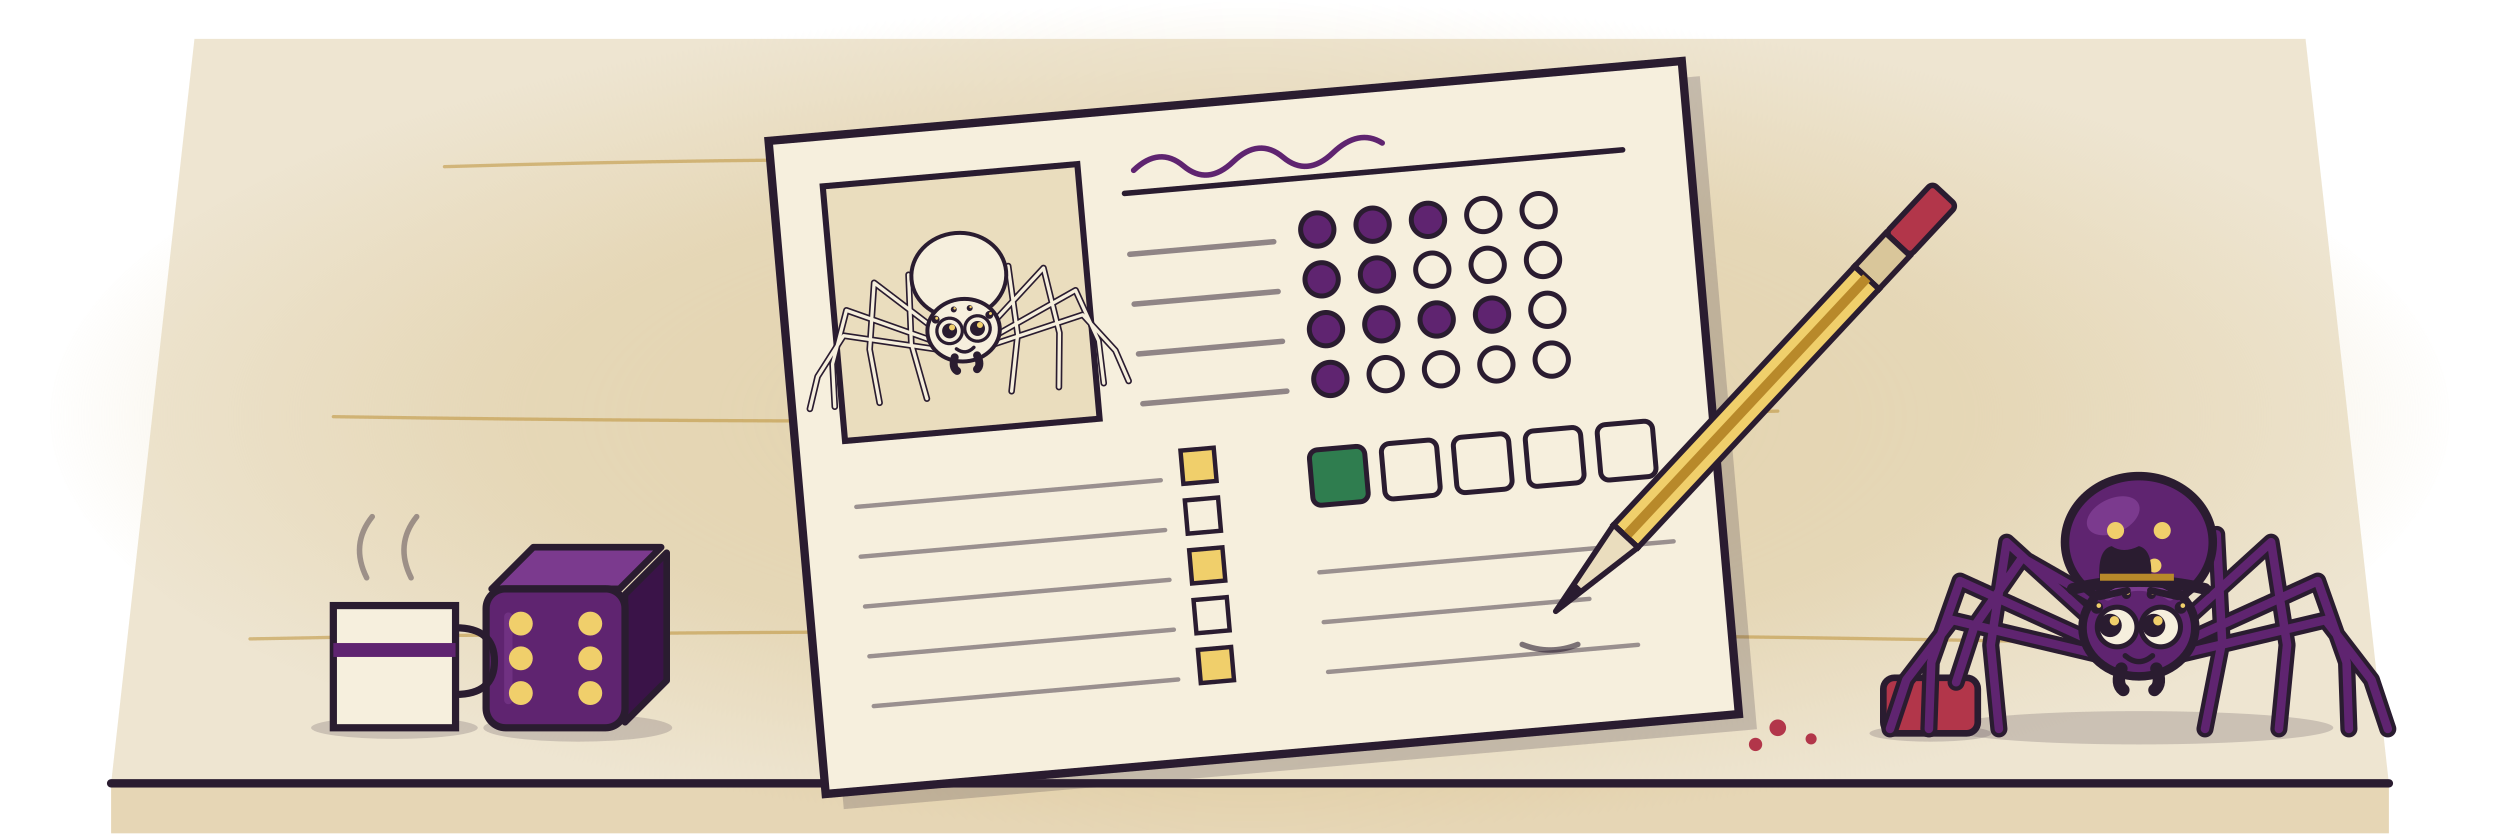
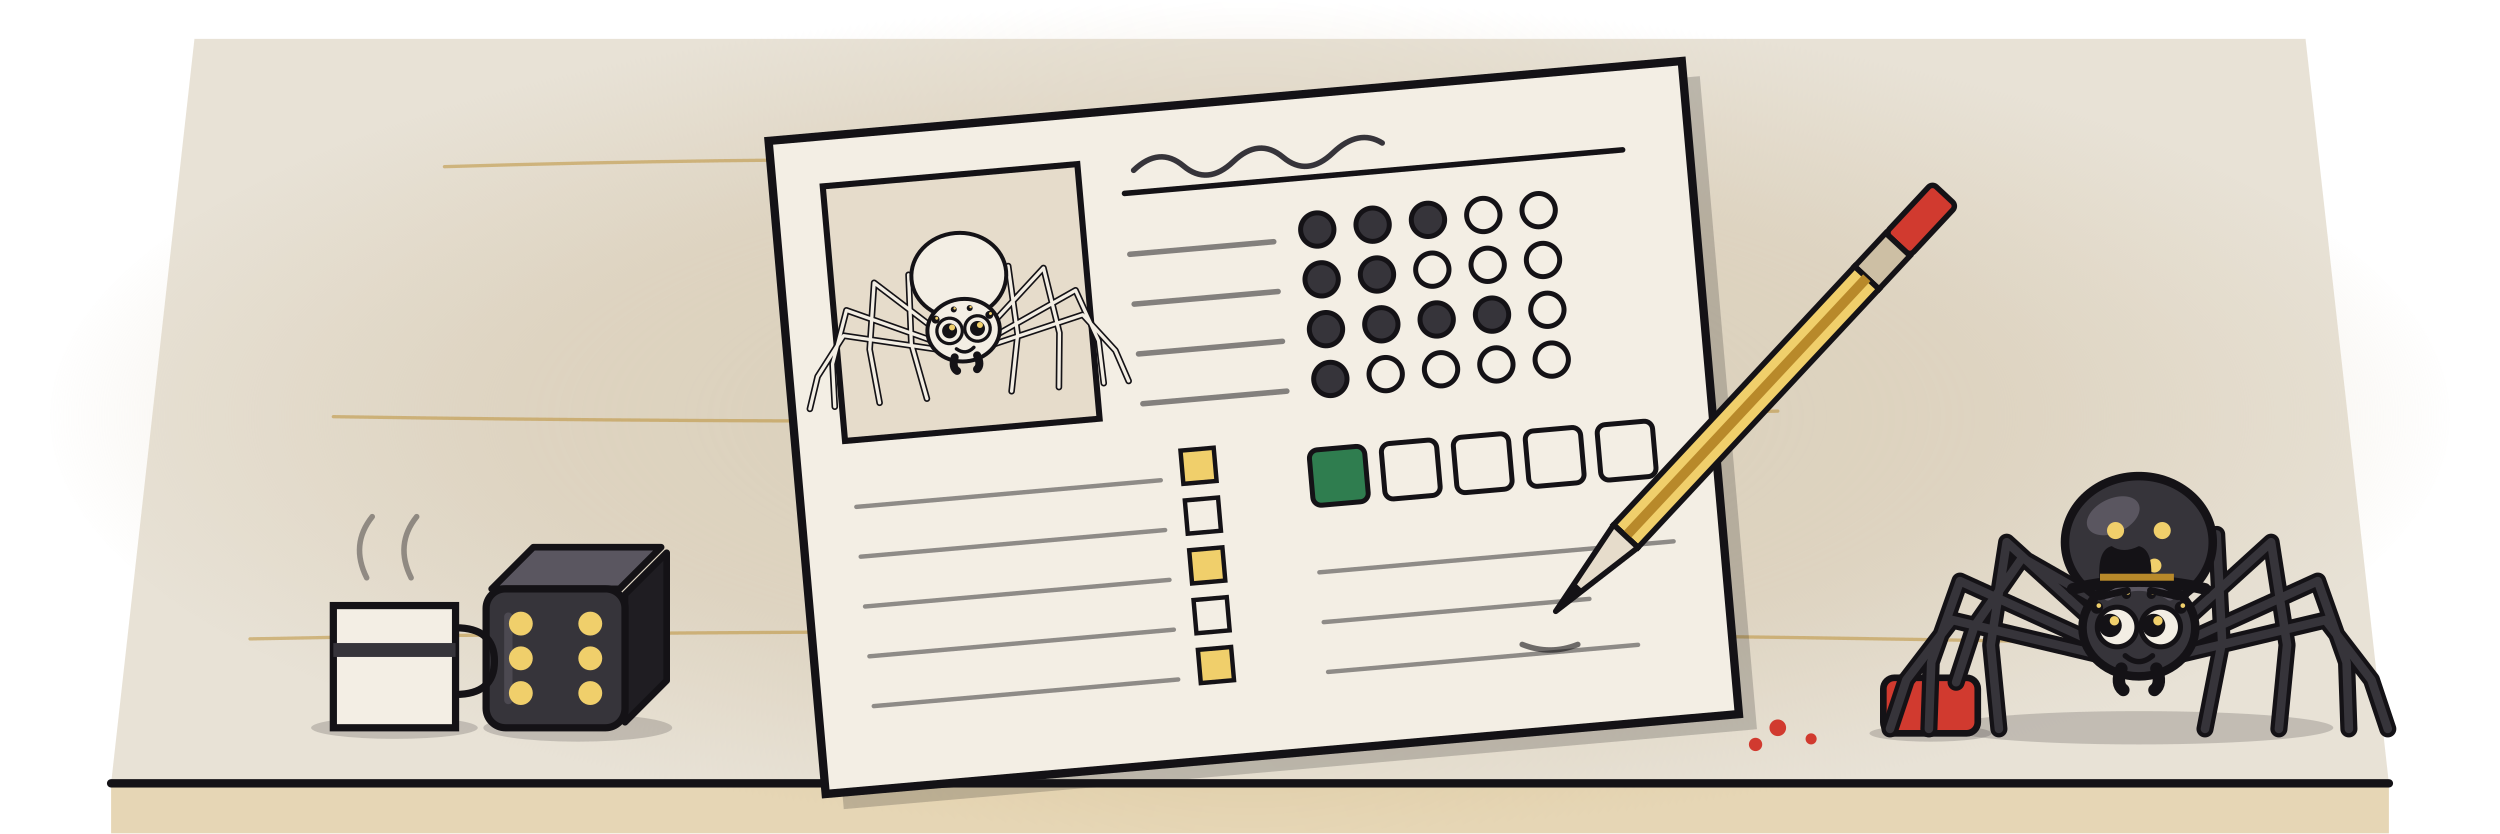
<svg xmlns="http://www.w3.org/2000/svg" viewBox="0 0 900 300" role="img" aria-label="A spider's character sheet on a desk, with a pencil">
  <defs>
    <radialGradient id="cb-glow" cx="50%" cy="50%" r="50%">
-       <stop offset="0" stop-color="#eaddbe" />
-       <stop offset=".6" stop-color="#eaddbe" stop-opacity=".75" />
-       <stop offset="1" stop-color="#eaddbe" stop-opacity="0" />
+       <stop offset="0" stop-color="#e6dccb" />
+       <stop offset=".6" stop-color="#e6dccb" stop-opacity=".75" />
+       <stop offset="1" stop-color="#e6dccb" stop-opacity="0" />
    </radialGradient>
  </defs>
  <ellipse cx="450" cy="150" rx="432" ry="150" fill="url(#cb-glow)" />
-   <path d="M70 14H830L860 282H40z" fill="#d9c69a" opacity=".45" />
+   <path d="M70 14H830L860 282H40z" fill="#cdbfa4" opacity=".45" />
  <path d="M160 60q200 -6 380 2M120 150q260 4 520 -2M90 230q300 -6 700 2" stroke="#b8892a" stroke-width="1.2" fill="none" stroke-linecap="round" stroke-linejoin="round" opacity=".5" />
  <path d="M40 282H860V300H40z" fill="#b8892a" opacity=".35" />
-   <path d="M40 282H860" stroke="#2a1c30" stroke-width="3" fill="none" stroke-linecap="round" stroke-linejoin="round" />
+   <path d="M40 282H860" stroke="#141216" stroke-width="3" fill="none" stroke-linecap="round" stroke-linejoin="round" />
  <g transform="rotate(-5 450 150)">
-     <rect x="286" y="36" width="330" height="236" fill="#2a1c30" opacity=".2" transform="translate(6 6)" />
-     <rect x="286" y="36" width="330" height="236" fill="#f6efdd" stroke="#2a1c30" stroke-width="3" />
-     <rect x="304" y="54" width="92" height="92" fill="#eaddbe" stroke="#2a1c30" stroke-width="2.2" />
+     <rect x="286" y="36" width="330" height="236" fill="#141216" opacity=".2" transform="translate(6 6)" />
+     <rect x="286" y="36" width="330" height="236" fill="#f3eee4" stroke="#141216" stroke-width="3" />
+     <rect x="304" y="54" width="92" height="92" fill="#e6dccb" stroke="#141216" stroke-width="2.2" />
    <g transform="translate(350 110) scale(0.9 0.9)">
-       <path d="M9 -6L20 -24L21.4 3.5L17 26M12 -2L34 -22L38.1 4.4L36 26M13 3L46 -12L53.4 8.9L54 26M10 7L48 -2L59.8 13.4L64 26M-9 -6L-20 -24L-21.3 3.5L-17 26M-12 -2L-34 -22L-38.1 4.4L-36 26M-13 3L-46 -12L-53.4 8.9L-54 26M-10 7L-48 -2L-59.8 13.4L-64 26" stroke="#2a1c30" stroke-width="2.64" fill="none" stroke-linecap="round" stroke-linejoin="round" />
-       <path d="M9 -6L20 -24L21.4 3.5L17 26M12 -2L34 -22L38.1 4.4L36 26M13 3L46 -12L53.4 8.9L54 26M10 7L48 -2L59.8 13.4L64 26M-9 -6L-20 -24L-21.3 3.5L-17 26M-12 -2L-34 -22L-38.1 4.4L-36 26M-13 3L-46 -12L-53.4 8.9L-54 26M-10 7L-48 -2L-59.8 13.4L-64 26" stroke="#f6efdd" stroke-width="1.32" fill="none" stroke-linecap="round" stroke-linejoin="round" />
-       <ellipse cx="0" cy="-22" rx="19" ry="17" fill="#f6efdd" stroke="#2a1c30" stroke-width="1.6" />
-       <ellipse cx="-6.6" cy="-28.8" rx="7.2" ry="4.4" fill="#f6efdd" transform="rotate(-25 -6.6 -28.8)" />
-       <ellipse cx="0" cy="0" rx="14.5" ry="12.5" fill="#f6efdd" stroke="#2a1c30" stroke-width="1.6" />
-       <path d="M-8 -8q8 -5 16 0" stroke="#f6efdd" stroke-width="2" fill="none" stroke-linecap="round" />
-       <path d="M-4.5 10.5q-1.5 4 0.5 5.5M4.5 10.5q1.5 4 -0.5 5.5" stroke="#2a1c30" stroke-width="3.2" fill="none" stroke-linecap="round" />
-       <circle cx="-10.8" cy="-5.2" r="1.6" fill="#2a1c30" />
+       <path d="M9 -6L20 -24L21.4 3.5L17 26M12 -2L34 -22L38.1 4.4L36 26M13 3L46 -12L53.4 8.9L54 26M10 7L48 -2L59.8 13.4L64 26M-9 -6L-20 -24L-21.3 3.5L-17 26M-12 -2L-34 -22L-38.1 4.4L-36 26M-13 3L-46 -12L-53.4 8.9L-54 26M-10 7L-48 -2L-59.8 13.4L-64 26" stroke="#141216" stroke-width="2.64" fill="none" stroke-linecap="round" stroke-linejoin="round" />
+       <path d="M9 -6L20 -24L21.4 3.5L17 26M12 -2L34 -22L38.1 4.4L36 26M13 3L46 -12L53.4 8.9L54 26M10 7L48 -2L59.8 13.4L64 26M-9 -6L-20 -24L-21.3 3.5L-17 26M-12 -2L-34 -22L-38.1 4.4L-36 26M-13 3L-46 -12L-53.4 8.9L-54 26M-10 7L-48 -2L-59.8 13.4L-64 26" stroke="#f3eee4" stroke-width="1.32" fill="none" stroke-linecap="round" stroke-linejoin="round" />
+       <ellipse cx="0" cy="-22" rx="19" ry="17" fill="#f3eee4" stroke="#141216" stroke-width="1.6" />
+       <ellipse cx="-6.6" cy="-28.8" rx="7.2" ry="4.4" fill="#f3eee4" transform="rotate(-25 -6.6 -28.8)" />
+       <ellipse cx="0" cy="0" rx="14.5" ry="12.5" fill="#f3eee4" stroke="#141216" stroke-width="1.6" />
+       <path d="M-8 -8q8 -5 16 0" stroke="#f3eee4" stroke-width="2" fill="none" stroke-linecap="round" />
+       <path d="M-4.5 10.5q-1.5 4 0.5 5.5M4.5 10.5q1.5 4 -0.5 5.5" stroke="#141216" stroke-width="3.2" fill="none" stroke-linecap="round" />
+       <circle cx="-10.8" cy="-5.2" r="1.6" fill="#141216" />
      <circle cx="-10.3" cy="-5.7" r="0.6" fill="#f0cf6b" />
-       <circle cx="10.8" cy="-5.2" r="1.6" fill="#2a1c30" />
+       <circle cx="10.8" cy="-5.2" r="1.6" fill="#141216" />
      <circle cx="11.3" cy="-5.7" r="0.6" fill="#f0cf6b" />
-       <circle cx="-3.2" cy="-8.6" r="1.2" fill="#2a1c30" />
+       <circle cx="-3.2" cy="-8.6" r="1.2" fill="#141216" />
      <circle cx="-2.8" cy="-9" r="0.5" fill="#f0cf6b" />
-       <circle cx="3.2" cy="-8.6" r="1.2" fill="#2a1c30" />
+       <circle cx="3.2" cy="-8.6" r="1.2" fill="#141216" />
      <circle cx="3.6" cy="-9" r="0.5" fill="#f0cf6b" />
-       <circle cx="-5.6" cy="-0.2" r="5.1" fill="#f6efdd" stroke="#2a1c30" stroke-width="1.3" />
-       <circle cx="-5.6" cy="-0.2" r="3" fill="#2a1c30" />
+       <circle cx="-5.6" cy="-0.2" r="5.1" fill="#f3eee4" stroke="#141216" stroke-width="1.3" />
+       <circle cx="-5.6" cy="-0.2" r="3" fill="#141216" />
      <circle cx="-4.5" cy="-1.5" r="1.2" fill="#f0cf6b" />
-       <circle cx="5.6" cy="-0.2" r="5.1" fill="#f6efdd" stroke="#2a1c30" stroke-width="1.3" />
-       <circle cx="5.6" cy="-0.2" r="3" fill="#2a1c30" />
+       <circle cx="5.6" cy="-0.2" r="5.1" fill="#f3eee4" stroke="#141216" stroke-width="1.3" />
+       <circle cx="5.6" cy="-0.2" r="3" fill="#141216" />
      <circle cx="6.7" cy="-1.5" r="1.2" fill="#f0cf6b" />
-       <path d="M-3.5 7.2q3.5 3 7 0" stroke="#2a1c30" stroke-width="1.4" fill="none" stroke-linecap="round" />
+       <path d="M-3.5 7.2q3.5 3 7 0" stroke="#141216" stroke-width="1.4" fill="none" stroke-linecap="round" />
    </g>
-     <path d="M412 66h180" stroke="#2a1c30" stroke-width="2" fill="none" stroke-linecap="round" stroke-linejoin="round" />
-     <path d="M416 58q10 -8 18 0t18 0 18 0 18 0 18 -2" stroke="#5f2470" stroke-width="2" fill="none" stroke-linecap="round" stroke-linejoin="round" />
-     <path d="M412 88h52" stroke="#2a1c30" stroke-width="2" fill="none" stroke-linecap="round" stroke-linejoin="round" opacity=".5" />
-     <circle cx="480" cy="85" r="6" fill="#5f2470" stroke="#2a1c30" stroke-width="1.8" />
-     <circle cx="500" cy="85" r="6" fill="#5f2470" stroke="#2a1c30" stroke-width="1.8" />
-     <circle cx="520" cy="85" r="6" fill="#5f2470" stroke="#2a1c30" stroke-width="1.8" />
-     <circle cx="540" cy="85" r="6" fill="#f6efdd" stroke="#2a1c30" stroke-width="1.8" />
-     <circle cx="560" cy="85" r="6" fill="#f6efdd" stroke="#2a1c30" stroke-width="1.8" />
-     <path d="M412 106h52" stroke="#2a1c30" stroke-width="2" fill="none" stroke-linecap="round" stroke-linejoin="round" opacity=".5" />
-     <circle cx="480" cy="103" r="6" fill="#5f2470" stroke="#2a1c30" stroke-width="1.8" />
-     <circle cx="500" cy="103" r="6" fill="#5f2470" stroke="#2a1c30" stroke-width="1.8" />
-     <circle cx="520" cy="103" r="6" fill="#f6efdd" stroke="#2a1c30" stroke-width="1.8" />
-     <circle cx="540" cy="103" r="6" fill="#f6efdd" stroke="#2a1c30" stroke-width="1.8" />
-     <circle cx="560" cy="103" r="6" fill="#f6efdd" stroke="#2a1c30" stroke-width="1.8" />
-     <path d="M412 124h52" stroke="#2a1c30" stroke-width="2" fill="none" stroke-linecap="round" stroke-linejoin="round" opacity=".5" />
-     <circle cx="480" cy="121" r="6" fill="#5f2470" stroke="#2a1c30" stroke-width="1.8" />
-     <circle cx="500" cy="121" r="6" fill="#5f2470" stroke="#2a1c30" stroke-width="1.8" />
-     <circle cx="520" cy="121" r="6" fill="#5f2470" stroke="#2a1c30" stroke-width="1.8" />
-     <circle cx="540" cy="121" r="6" fill="#5f2470" stroke="#2a1c30" stroke-width="1.8" />
-     <circle cx="560" cy="121" r="6" fill="#f6efdd" stroke="#2a1c30" stroke-width="1.8" />
-     <path d="M412 142h52" stroke="#2a1c30" stroke-width="2" fill="none" stroke-linecap="round" stroke-linejoin="round" opacity=".5" />
-     <circle cx="480" cy="139" r="6" fill="#5f2470" stroke="#2a1c30" stroke-width="1.8" />
-     <circle cx="500" cy="139" r="6" fill="#f6efdd" stroke="#2a1c30" stroke-width="1.8" />
-     <circle cx="520" cy="139" r="6" fill="#f6efdd" stroke="#2a1c30" stroke-width="1.8" />
-     <circle cx="540" cy="139" r="6" fill="#f6efdd" stroke="#2a1c30" stroke-width="1.8" />
-     <circle cx="560" cy="139" r="6" fill="#f6efdd" stroke="#2a1c30" stroke-width="1.8" />
-     <path d="M306 170h110" stroke="#2a1c30" stroke-width="1.6" fill="none" stroke-linecap="round" stroke-linejoin="round" opacity=".45" />
-     <rect x="424" y="160" width="12" height="12" fill="#f0cf6b" stroke="#2a1c30" stroke-width="1.6" />
-     <path d="M306 188h110" stroke="#2a1c30" stroke-width="1.6" fill="none" stroke-linecap="round" stroke-linejoin="round" opacity=".45" />
-     <rect x="424" y="178" width="12" height="12" fill="#f6efdd" stroke="#2a1c30" stroke-width="1.6" />
-     <path d="M306 206h110" stroke="#2a1c30" stroke-width="1.6" fill="none" stroke-linecap="round" stroke-linejoin="round" opacity=".45" />
-     <rect x="424" y="196" width="12" height="12" fill="#f0cf6b" stroke="#2a1c30" stroke-width="1.6" />
-     <path d="M306 224h110" stroke="#2a1c30" stroke-width="1.6" fill="none" stroke-linecap="round" stroke-linejoin="round" opacity=".45" />
-     <rect x="424" y="214" width="12" height="12" fill="#f6efdd" stroke="#2a1c30" stroke-width="1.6" />
-     <path d="M306 242h110" stroke="#2a1c30" stroke-width="1.6" fill="none" stroke-linecap="round" stroke-linejoin="round" opacity=".45" />
-     <rect x="424" y="232" width="12" height="12" fill="#f0cf6b" stroke="#2a1c30" stroke-width="1.6" />
-     <rect x="470" y="164" width="20" height="20" rx="3" fill="#2f7d4f" stroke="#2a1c30" stroke-width="1.8" />
-     <rect x="496" y="164" width="20" height="20" rx="3" fill="#f6efdd" stroke="#2a1c30" stroke-width="1.8" />
-     <rect x="522" y="164" width="20" height="20" rx="3" fill="#f6efdd" stroke="#2a1c30" stroke-width="1.8" />
-     <rect x="548" y="164" width="20" height="20" rx="3" fill="#f6efdd" stroke="#2a1c30" stroke-width="1.8" />
-     <rect x="574" y="164" width="20" height="20" rx="3" fill="#f6efdd" stroke="#2a1c30" stroke-width="1.8" />
-     <path d="M470 208h128M470 226h96M470 244h112" stroke="#2a1c30" stroke-width="1.6" fill="none" stroke-linecap="round" stroke-linejoin="round" opacity=".45" />
+     <path d="M412 66h180" stroke="#141216" stroke-width="2" fill="none" stroke-linecap="round" stroke-linejoin="round" />
+     <path d="M416 58q10 -8 18 0t18 0 18 0 18 0 18 -2" stroke="#36343a" stroke-width="2" fill="none" stroke-linecap="round" stroke-linejoin="round" />
+     <path d="M412 88h52" stroke="#141216" stroke-width="2" fill="none" stroke-linecap="round" stroke-linejoin="round" opacity=".5" />
+     <circle cx="480" cy="85" r="6" fill="#36343a" stroke="#141216" stroke-width="1.8" />
+     <circle cx="500" cy="85" r="6" fill="#36343a" stroke="#141216" stroke-width="1.8" />
+     <circle cx="520" cy="85" r="6" fill="#36343a" stroke="#141216" stroke-width="1.8" />
+     <circle cx="540" cy="85" r="6" fill="#f3eee4" stroke="#141216" stroke-width="1.8" />
+     <circle cx="560" cy="85" r="6" fill="#f3eee4" stroke="#141216" stroke-width="1.8" />
+     <path d="M412 106h52" stroke="#141216" stroke-width="2" fill="none" stroke-linecap="round" stroke-linejoin="round" opacity=".5" />
+     <circle cx="480" cy="103" r="6" fill="#36343a" stroke="#141216" stroke-width="1.8" />
+     <circle cx="500" cy="103" r="6" fill="#36343a" stroke="#141216" stroke-width="1.8" />
+     <circle cx="520" cy="103" r="6" fill="#f3eee4" stroke="#141216" stroke-width="1.8" />
+     <circle cx="540" cy="103" r="6" fill="#f3eee4" stroke="#141216" stroke-width="1.8" />
+     <circle cx="560" cy="103" r="6" fill="#f3eee4" stroke="#141216" stroke-width="1.8" />
+     <path d="M412 124h52" stroke="#141216" stroke-width="2" fill="none" stroke-linecap="round" stroke-linejoin="round" opacity=".5" />
+     <circle cx="480" cy="121" r="6" fill="#36343a" stroke="#141216" stroke-width="1.8" />
+     <circle cx="500" cy="121" r="6" fill="#36343a" stroke="#141216" stroke-width="1.8" />
+     <circle cx="520" cy="121" r="6" fill="#36343a" stroke="#141216" stroke-width="1.8" />
+     <circle cx="540" cy="121" r="6" fill="#36343a" stroke="#141216" stroke-width="1.8" />
+     <circle cx="560" cy="121" r="6" fill="#f3eee4" stroke="#141216" stroke-width="1.8" />
+     <path d="M412 142h52" stroke="#141216" stroke-width="2" fill="none" stroke-linecap="round" stroke-linejoin="round" opacity=".5" />
+     <circle cx="480" cy="139" r="6" fill="#36343a" stroke="#141216" stroke-width="1.8" />
+     <circle cx="500" cy="139" r="6" fill="#f3eee4" stroke="#141216" stroke-width="1.8" />
+     <circle cx="520" cy="139" r="6" fill="#f3eee4" stroke="#141216" stroke-width="1.8" />
+     <circle cx="540" cy="139" r="6" fill="#f3eee4" stroke="#141216" stroke-width="1.8" />
+     <circle cx="560" cy="139" r="6" fill="#f3eee4" stroke="#141216" stroke-width="1.8" />
+     <path d="M306 170h110" stroke="#141216" stroke-width="1.6" fill="none" stroke-linecap="round" stroke-linejoin="round" opacity=".45" />
+     <rect x="424" y="160" width="12" height="12" fill="#f0cf6b" stroke="#141216" stroke-width="1.6" />
+     <path d="M306 188h110" stroke="#141216" stroke-width="1.6" fill="none" stroke-linecap="round" stroke-linejoin="round" opacity=".45" />
+     <rect x="424" y="178" width="12" height="12" fill="#f3eee4" stroke="#141216" stroke-width="1.6" />
+     <path d="M306 206h110" stroke="#141216" stroke-width="1.6" fill="none" stroke-linecap="round" stroke-linejoin="round" opacity=".45" />
+     <rect x="424" y="196" width="12" height="12" fill="#f0cf6b" stroke="#141216" stroke-width="1.6" />
+     <path d="M306 224h110" stroke="#141216" stroke-width="1.6" fill="none" stroke-linecap="round" stroke-linejoin="round" opacity=".45" />
+     <rect x="424" y="214" width="12" height="12" fill="#f3eee4" stroke="#141216" stroke-width="1.6" />
+     <path d="M306 242h110" stroke="#141216" stroke-width="1.6" fill="none" stroke-linecap="round" stroke-linejoin="round" opacity=".45" />
+     <rect x="424" y="232" width="12" height="12" fill="#f0cf6b" stroke="#141216" stroke-width="1.6" />
+     <rect x="470" y="164" width="20" height="20" rx="3" fill="#2f7d4f" stroke="#141216" stroke-width="1.8" />
+     <rect x="496" y="164" width="20" height="20" rx="3" fill="#f3eee4" stroke="#141216" stroke-width="1.8" />
+     <rect x="522" y="164" width="20" height="20" rx="3" fill="#f3eee4" stroke="#141216" stroke-width="1.8" />
+     <rect x="548" y="164" width="20" height="20" rx="3" fill="#f3eee4" stroke="#141216" stroke-width="1.8" />
+     <rect x="574" y="164" width="20" height="20" rx="3" fill="#f3eee4" stroke="#141216" stroke-width="1.8" />
+     <path d="M470 208h128M470 226h96M470 244h112" stroke="#141216" stroke-width="1.6" fill="none" stroke-linecap="round" stroke-linejoin="round" opacity=".45" />
  </g>
  <g transform="translate(700 70) rotate(133)">
-     <rect x="0" y="-6" width="24.6" height="12" rx="2" fill="#b2364a" stroke="#2a1c30" stroke-width="2" />
-     <rect x="24.6" y="-6" width="16.4" height="12" fill="#d9c69a" stroke="#2a1c30" stroke-width="2" />
-     <rect x="41" y="-6" width="127.2" height="12" fill="#f0cf6b" stroke="#2a1c30" stroke-width="2" />
+     <rect x="0" y="-6" width="24.6" height="12" rx="2" fill="#d13a2f" stroke="#141216" stroke-width="2" />
+     <rect x="24.6" y="-6" width="16.4" height="12" fill="#cdbfa4" stroke="#141216" stroke-width="2" />
+     <rect x="41" y="-6" width="127.2" height="12" fill="#f0cf6b" stroke="#141216" stroke-width="2" />
    <path d="M41 0H168.2" stroke="#b8892a" stroke-width="3.6" />
-     <path d="M168.2 -6L205.2 0L168.2 6z" fill="#eaddbe" stroke="#2a1c30" stroke-width="2" stroke-linejoin="round" />
-     <path d="M192.9 -1.9L205.2 0L192.9 1.9z" fill="#2a1c30" />
+     <path d="M168.2 -6L205.2 0L168.2 6z" fill="#e6dccb" stroke="#141216" stroke-width="2" stroke-linejoin="round" />
+     <path d="M192.9 -1.9L205.2 0L192.9 1.9z" fill="#141216" />
  </g>
-   <path d="M548 232q10 4 20 0" stroke="#2a1c30" stroke-width="2" fill="none" stroke-linecap="round" stroke-linejoin="round" opacity=".6" />
-   <circle cx="640" cy="262" r="3" fill="#b2364a" />
-   <circle cx="652" cy="266" r="2" fill="#b2364a" />
-   <circle cx="632" cy="268" r="2.4" fill="#b2364a" />
-   <ellipse cx="208" cy="262" rx="34" ry="5" fill="#2a1c30" opacity="0.18" />
+   <path d="M548 232q10 4 20 0" stroke="#141216" stroke-width="2" fill="none" stroke-linecap="round" stroke-linejoin="round" opacity=".6" />
+   <circle cx="640" cy="262" r="3" fill="#d13a2f" />
+   <circle cx="652" cy="266" r="2" fill="#d13a2f" />
+   <circle cx="632" cy="268" r="2.4" fill="#d13a2f" />
+   <ellipse cx="208" cy="262" rx="34" ry="5" fill="#141216" opacity="0.18" />
  <g transform="translate(200 237) rotate(0)">
-     <path d="M-23 -25L-8 -40H38L23 -25z" fill="#7b3a8e" stroke="#2a1c30" stroke-width="2.4" stroke-linejoin="round" />
-     <path d="M25 -23L40 -38V8L25 23z" fill="#3a1348" stroke="#2a1c30" stroke-width="2.4" stroke-linejoin="round" />
-     <rect x="-25" y="-25" width="50" height="50" rx="7" fill="#5f2470" stroke="#2a1c30" stroke-width="2.6" />
-     <path d="M-17 15V-15" stroke="#7b3a8e" stroke-width="3" stroke-linecap="round" opacity=".6" />
+     <path d="M-23 -25L-8 -40H38L23 -25z" fill="#5a5660" stroke="#141216" stroke-width="2.4" stroke-linejoin="round" />
+     <path d="M25 -23L40 -38V8L25 23z" fill="#1f1d22" stroke="#141216" stroke-width="2.4" stroke-linejoin="round" />
+     <rect x="-25" y="-25" width="50" height="50" rx="7" fill="#36343a" stroke="#141216" stroke-width="2.6" />
+     <path d="M-17 15V-15" stroke="#5a5660" stroke-width="3" stroke-linecap="round" opacity=".6" />
    <circle cx="-12.5" cy="-12.5" r="4.3" fill="#f0cf6b" />
    <circle cx="12.5" cy="-12.5" r="4.3" fill="#f0cf6b" />
    <circle cx="-12.5" cy="0" r="4.3" fill="#f0cf6b" />
    <circle cx="12.5" cy="0" r="4.3" fill="#f0cf6b" />
    <circle cx="-12.5" cy="12.5" r="4.3" fill="#f0cf6b" />
    <circle cx="12.5" cy="12.5" r="4.3" fill="#f0cf6b" />
  </g>
-   <ellipse cx="770" cy="262" rx="70" ry="6" fill="#2a1c30" opacity="0.18" />
-   <ellipse cx="695" cy="264" rx="22" ry="3" fill="#2a1c30" opacity="0.18" />
-   <rect x="678" y="244" width="34" height="20" rx="4" fill="#b2364a" stroke="#2a1c30" stroke-width="2.4" />
+   <ellipse cx="770" cy="262" rx="70" ry="6" fill="#141216" opacity="0.18" />
+   <ellipse cx="695" cy="264" rx="22" ry="3" fill="#141216" opacity="0.18" />
+   <rect x="678" y="244" width="34" height="20" rx="4" fill="#d13a2f" stroke="#141216" stroke-width="2.4" />
  <g transform="translate(770 226) scale(1.4 1.4)">
-     <path d="M9 -6L20 -24L21.4 3.5L17 26M12 -2L34 -22L38.1 4.4L36 26M13 3L46 -12L53.4 8.9L54 26M10 7L48 -2L59.8 13.4L64 26M-9 -6L-30 -18L-42.3 -0.4L-47 14M-12 -2L-34 -22L-38.1 4.4L-36 26M-13 3L-46 -12L-53.4 8.9L-54 26M-10 7L-48 -2L-59.8 13.4L-64 26" stroke="#2a1c30" stroke-width="4.4" fill="none" stroke-linecap="round" stroke-linejoin="round" />
-     <path d="M9 -6L20 -24L21.4 3.5L17 26M12 -2L34 -22L38.1 4.4L36 26M13 3L46 -12L53.4 8.9L54 26M10 7L48 -2L59.8 13.4L64 26M-9 -6L-30 -18L-42.3 -0.4L-47 14M-12 -2L-34 -22L-38.1 4.4L-36 26M-13 3L-46 -12L-53.4 8.9L-54 26M-10 7L-48 -2L-59.8 13.4L-64 26" stroke="#5f2470" stroke-width="2.2" fill="none" stroke-linecap="round" stroke-linejoin="round" />
-     <ellipse cx="0" cy="-22" rx="19" ry="17" fill="#5f2470" stroke="#2a1c30" stroke-width="2.2" />
-     <ellipse cx="-6.6" cy="-28.8" rx="7.2" ry="4.4" fill="#7b3a8e" transform="rotate(-25 -6.6 -28.8)" />
+     <path d="M9 -6L20 -24L21.4 3.5L17 26M12 -2L34 -22L38.1 4.4L36 26M13 3L46 -12L53.4 8.9L54 26M10 7L48 -2L59.8 13.4L64 26M-9 -6L-30 -18L-42.3 -0.4L-47 14M-12 -2L-34 -22L-38.1 4.4L-36 26M-13 3L-46 -12L-53.4 8.9L-54 26M-10 7L-48 -2L-59.8 13.4L-64 26" stroke="#141216" stroke-width="4.4" fill="none" stroke-linecap="round" stroke-linejoin="round" />
+     <path d="M9 -6L20 -24L21.4 3.5L17 26M12 -2L34 -22L38.1 4.4L36 26M13 3L46 -12L53.4 8.9L54 26M10 7L48 -2L59.8 13.4L64 26M-9 -6L-30 -18L-42.3 -0.4L-47 14M-12 -2L-34 -22L-38.1 4.4L-36 26M-13 3L-46 -12L-53.4 8.9L-54 26M-10 7L-48 -2L-59.8 13.4L-64 26" stroke="#36343a" stroke-width="2.2" fill="none" stroke-linecap="round" stroke-linejoin="round" />
+     <ellipse cx="0" cy="-22" rx="19" ry="17" fill="#36343a" stroke="#141216" stroke-width="2.2" />
+     <ellipse cx="-6.6" cy="-28.8" rx="7.2" ry="4.4" fill="#5a5660" transform="rotate(-25 -6.6 -28.8)" />
    <g fill="#f0cf6b">
      <circle cx="-6" cy="-25" r="2.2" />
      <circle cx="6" cy="-25" r="2.2" />
      <circle cx="-4" cy="-16" r="1.8" />
      <circle cx="4" cy="-16" r="1.8" />
    </g>
-     <ellipse cx="0" cy="0" rx="14.5" ry="12.5" fill="#5f2470" stroke="#2a1c30" stroke-width="2.2" />
-     <path d="M-8 -8q8 -5 16 0" stroke="#7b3a8e" stroke-width="2" fill="none" stroke-linecap="round" />
-     <path d="M-4.5 10.5q-1.5 4 0.5 5.5M4.5 10.5q1.5 4 -0.5 5.5" stroke="#2a1c30" stroke-width="3.2" fill="none" stroke-linecap="round" />
-     <circle cx="-10.8" cy="-5.2" r="1.6" fill="#2a1c30" />
+     <ellipse cx="0" cy="0" rx="14.5" ry="12.5" fill="#36343a" stroke="#141216" stroke-width="2.2" />
+     <path d="M-8 -8q8 -5 16 0" stroke="#5a5660" stroke-width="2" fill="none" stroke-linecap="round" />
+     <path d="M-4.5 10.5q-1.5 4 0.5 5.5M4.5 10.5q1.5 4 -0.5 5.5" stroke="#141216" stroke-width="3.2" fill="none" stroke-linecap="round" />
+     <circle cx="-10.8" cy="-5.2" r="1.6" fill="#141216" />
    <circle cx="-10.3" cy="-5.7" r="0.6" fill="#f0cf6b" />
-     <circle cx="10.8" cy="-5.2" r="1.6" fill="#2a1c30" />
+     <circle cx="10.8" cy="-5.2" r="1.6" fill="#141216" />
    <circle cx="11.3" cy="-5.7" r="0.6" fill="#f0cf6b" />
-     <circle cx="-3.2" cy="-8.6" r="1.2" fill="#2a1c30" />
+     <circle cx="-3.2" cy="-8.6" r="1.2" fill="#141216" />
    <circle cx="-2.8" cy="-9" r="0.5" fill="#f0cf6b" />
-     <circle cx="3.2" cy="-8.6" r="1.2" fill="#2a1c30" />
+     <circle cx="3.2" cy="-8.6" r="1.2" fill="#141216" />
    <circle cx="3.6" cy="-9" r="0.5" fill="#f0cf6b" />
-     <circle cx="-5.6" cy="-0.2" r="5.1" fill="#f6efdd" stroke="#2a1c30" stroke-width="1.3" />
-     <circle cx="-7.4" cy="-0.6" r="3" fill="#2a1c30" />
+     <circle cx="-5.6" cy="-0.2" r="5.1" fill="#f3eee4" stroke="#141216" stroke-width="1.3" />
+     <circle cx="-7.4" cy="-0.6" r="3" fill="#141216" />
    <circle cx="-6.3" cy="-1.8" r="1.2" fill="#f0cf6b" />
-     <circle cx="5.6" cy="-0.2" r="5.1" fill="#f6efdd" stroke="#2a1c30" stroke-width="1.3" />
-     <circle cx="3.8" cy="-0.6" r="3" fill="#2a1c30" />
+     <circle cx="5.6" cy="-0.2" r="5.1" fill="#f3eee4" stroke="#141216" stroke-width="1.3" />
+     <circle cx="3.8" cy="-0.6" r="3" fill="#141216" />
    <circle cx="4.9" cy="-1.8" r="1.2" fill="#f0cf6b" />
-     <path d="M-10 -8l7 -1.6M10 -8l-7 -1.6" stroke="#2a1c30" stroke-width="1.8" stroke-linecap="round" />
-     <path d="M-3.5 7.2q3.5 3 7 0" stroke="#2a1c30" stroke-width="1.4" fill="none" stroke-linecap="round" />
-     <path d="M-17 -10q17 -4 34 0" stroke="#2a1c30" stroke-width="3" fill="none" stroke-linecap="round" />
-     <path d="M-10 -11q-1 -9 3 -10q3 2 7 0q4 1 3 10z" fill="#2a1c30" />
+     <path d="M-10 -8l7 -1.6M10 -8l-7 -1.6" stroke="#141216" stroke-width="1.8" stroke-linecap="round" />
+     <path d="M-3.5 7.2q3.5 3 7 0" stroke="#141216" stroke-width="1.4" fill="none" stroke-linecap="round" />
+     <path d="M-17 -10q17 -4 34 0" stroke="#141216" stroke-width="3" fill="none" stroke-linecap="round" />
+     <path d="M-10 -11q-1 -9 3 -10q3 2 7 0q4 1 3 10z" fill="#141216" />
    <path d="M-10 -13h19" stroke="#b8892a" stroke-width="1.8" />
  </g>
-   <ellipse cx="142" cy="262" rx="30" ry="4" fill="#2a1c30" opacity="0.18" />
-   <path d="M120 262v-44h44v44z" fill="#f6efdd" stroke="#2a1c30" stroke-width="2.6" />
-   <path d="M164 226q14 0 14 12t-14 12" fill="none" stroke="#2a1c30" stroke-width="2.6" />
-   <path d="M120 234h44" stroke="#5f2470" stroke-width="5" />
-   <path d="M132 208q-6 -12 2 -22M148 208q-6 -12 2 -22" stroke="#2a1c30" stroke-width="2" fill="none" stroke-linecap="round" stroke-linejoin="round" opacity=".4" />
+   <ellipse cx="142" cy="262" rx="30" ry="4" fill="#141216" opacity="0.18" />
+   <path d="M120 262v-44h44v44z" fill="#f3eee4" stroke="#141216" stroke-width="2.6" />
+   <path d="M164 226q14 0 14 12t-14 12" fill="none" stroke="#141216" stroke-width="2.6" />
+   <path d="M120 234h44" stroke="#36343a" stroke-width="5" />
+   <path d="M132 208q-6 -12 2 -22M148 208q-6 -12 2 -22" stroke="#141216" stroke-width="2" fill="none" stroke-linecap="round" stroke-linejoin="round" opacity=".4" />
</svg>
